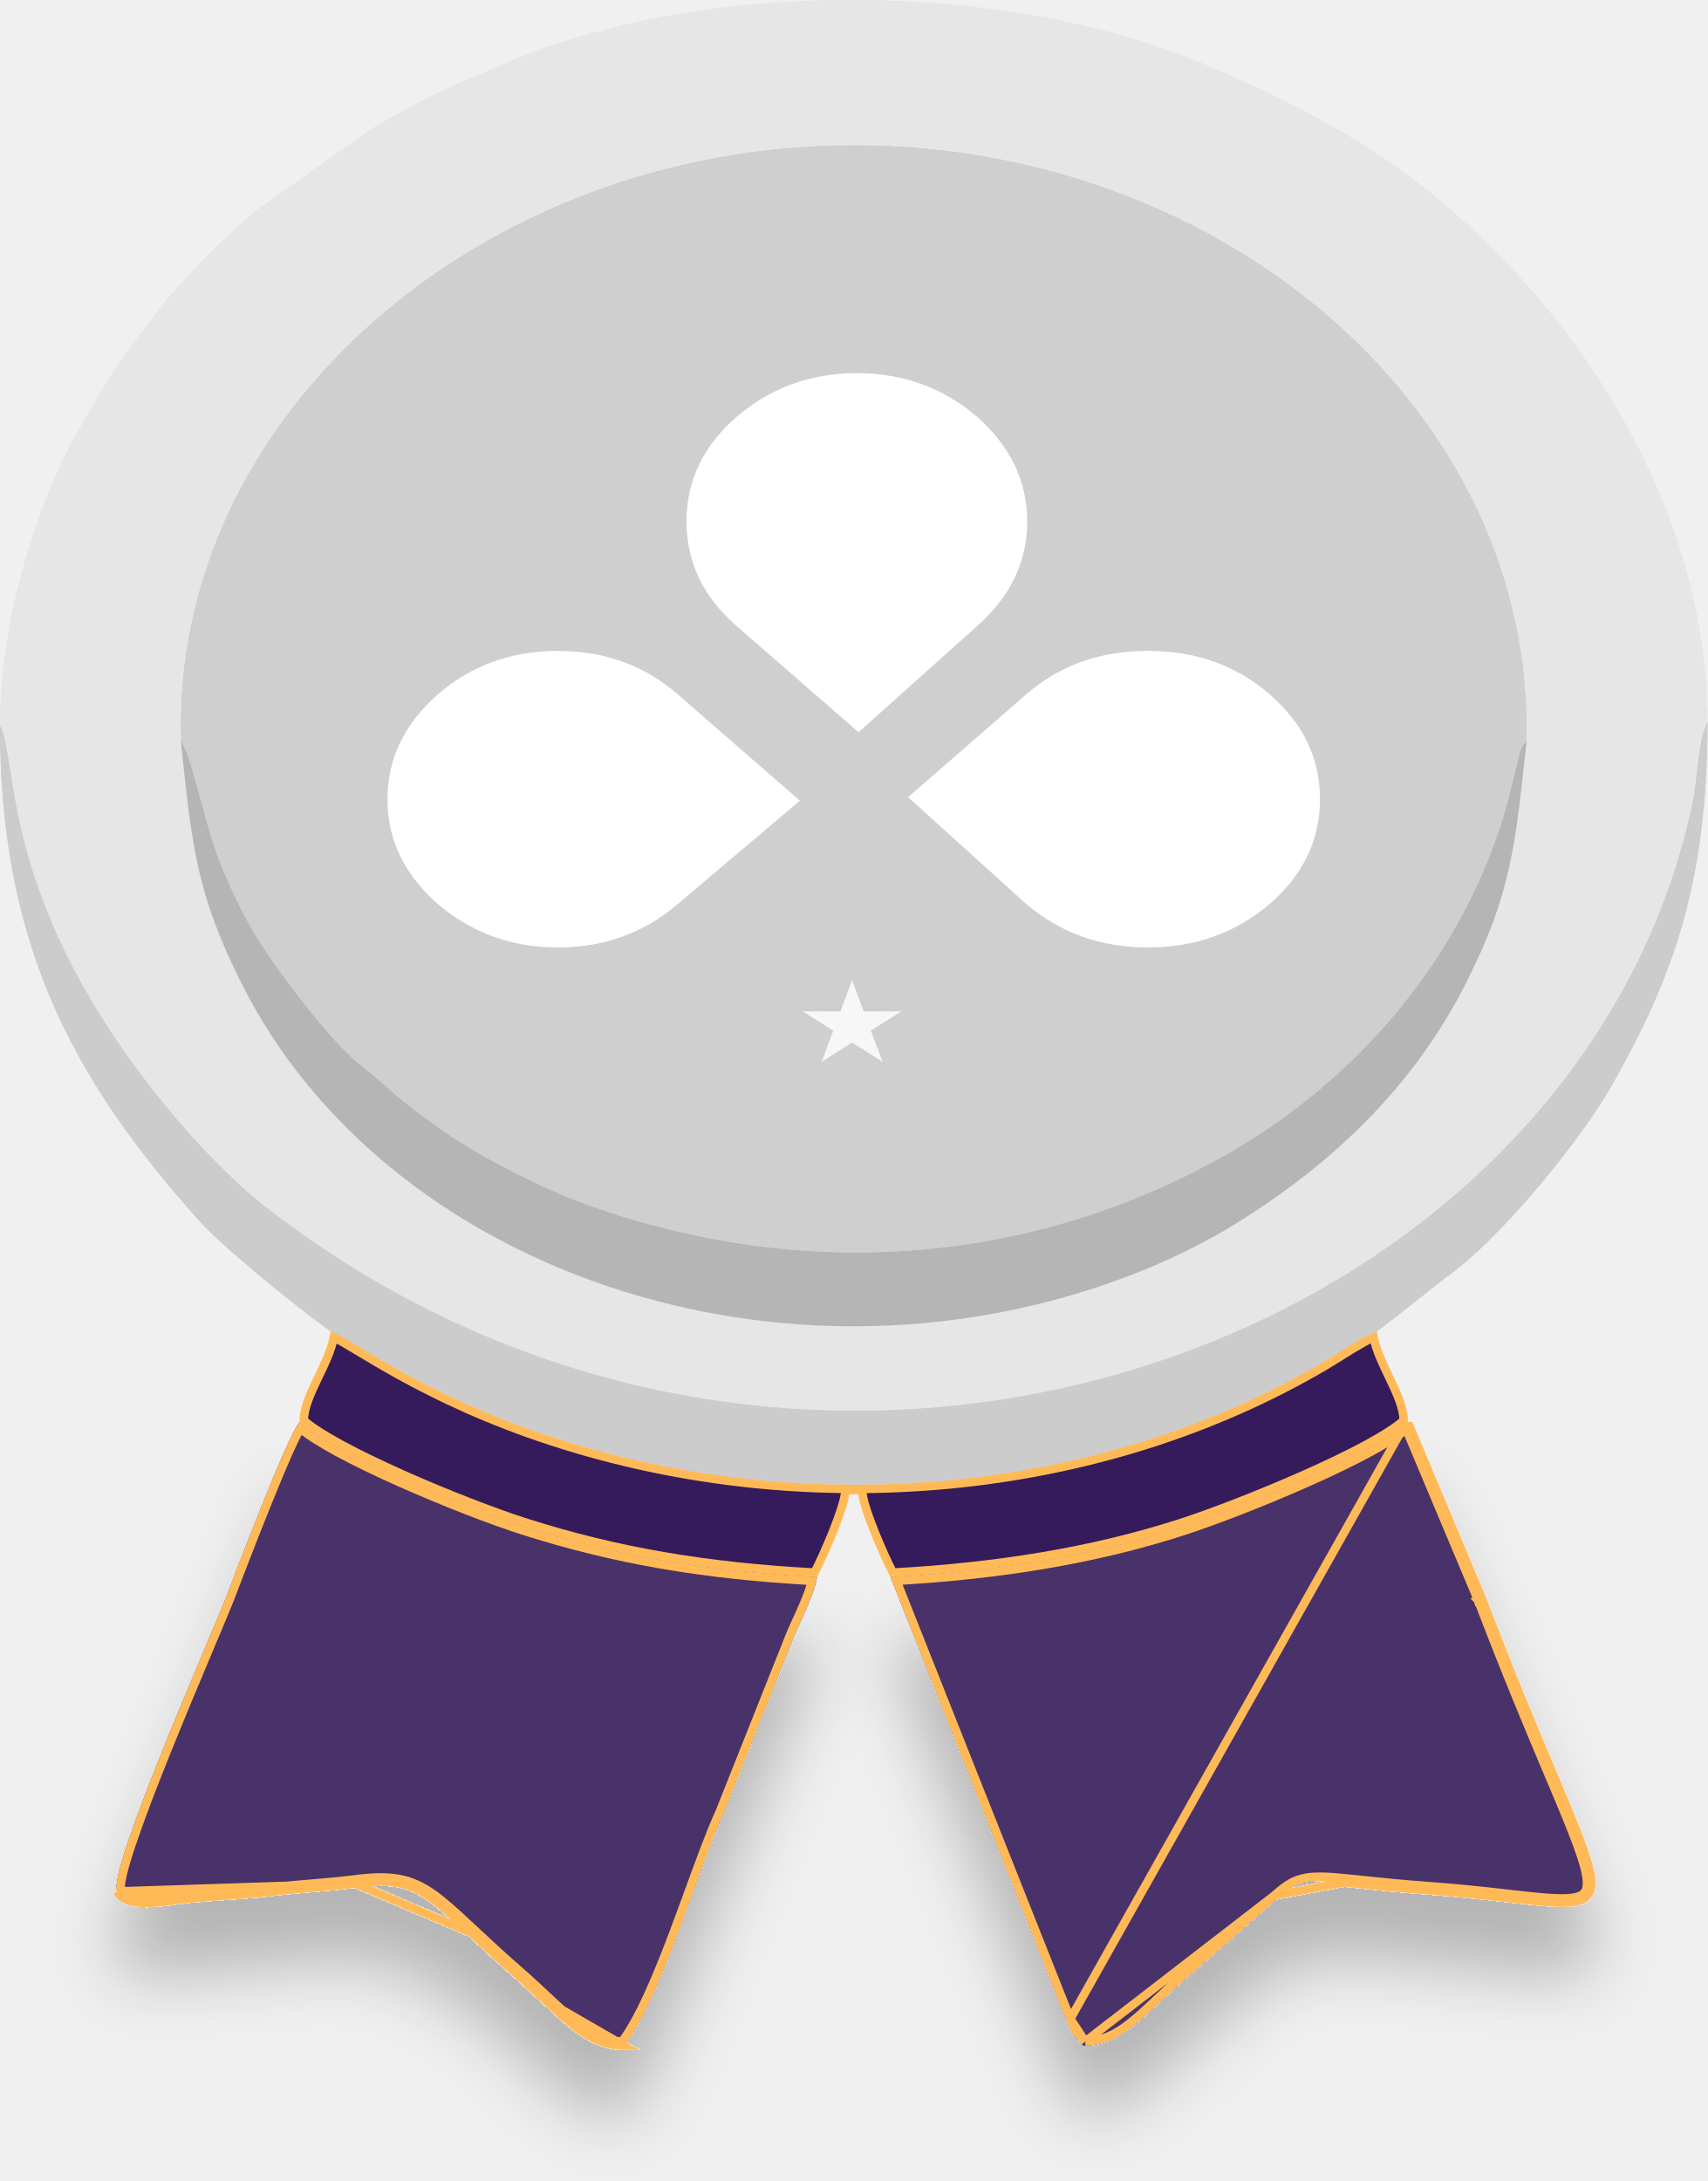
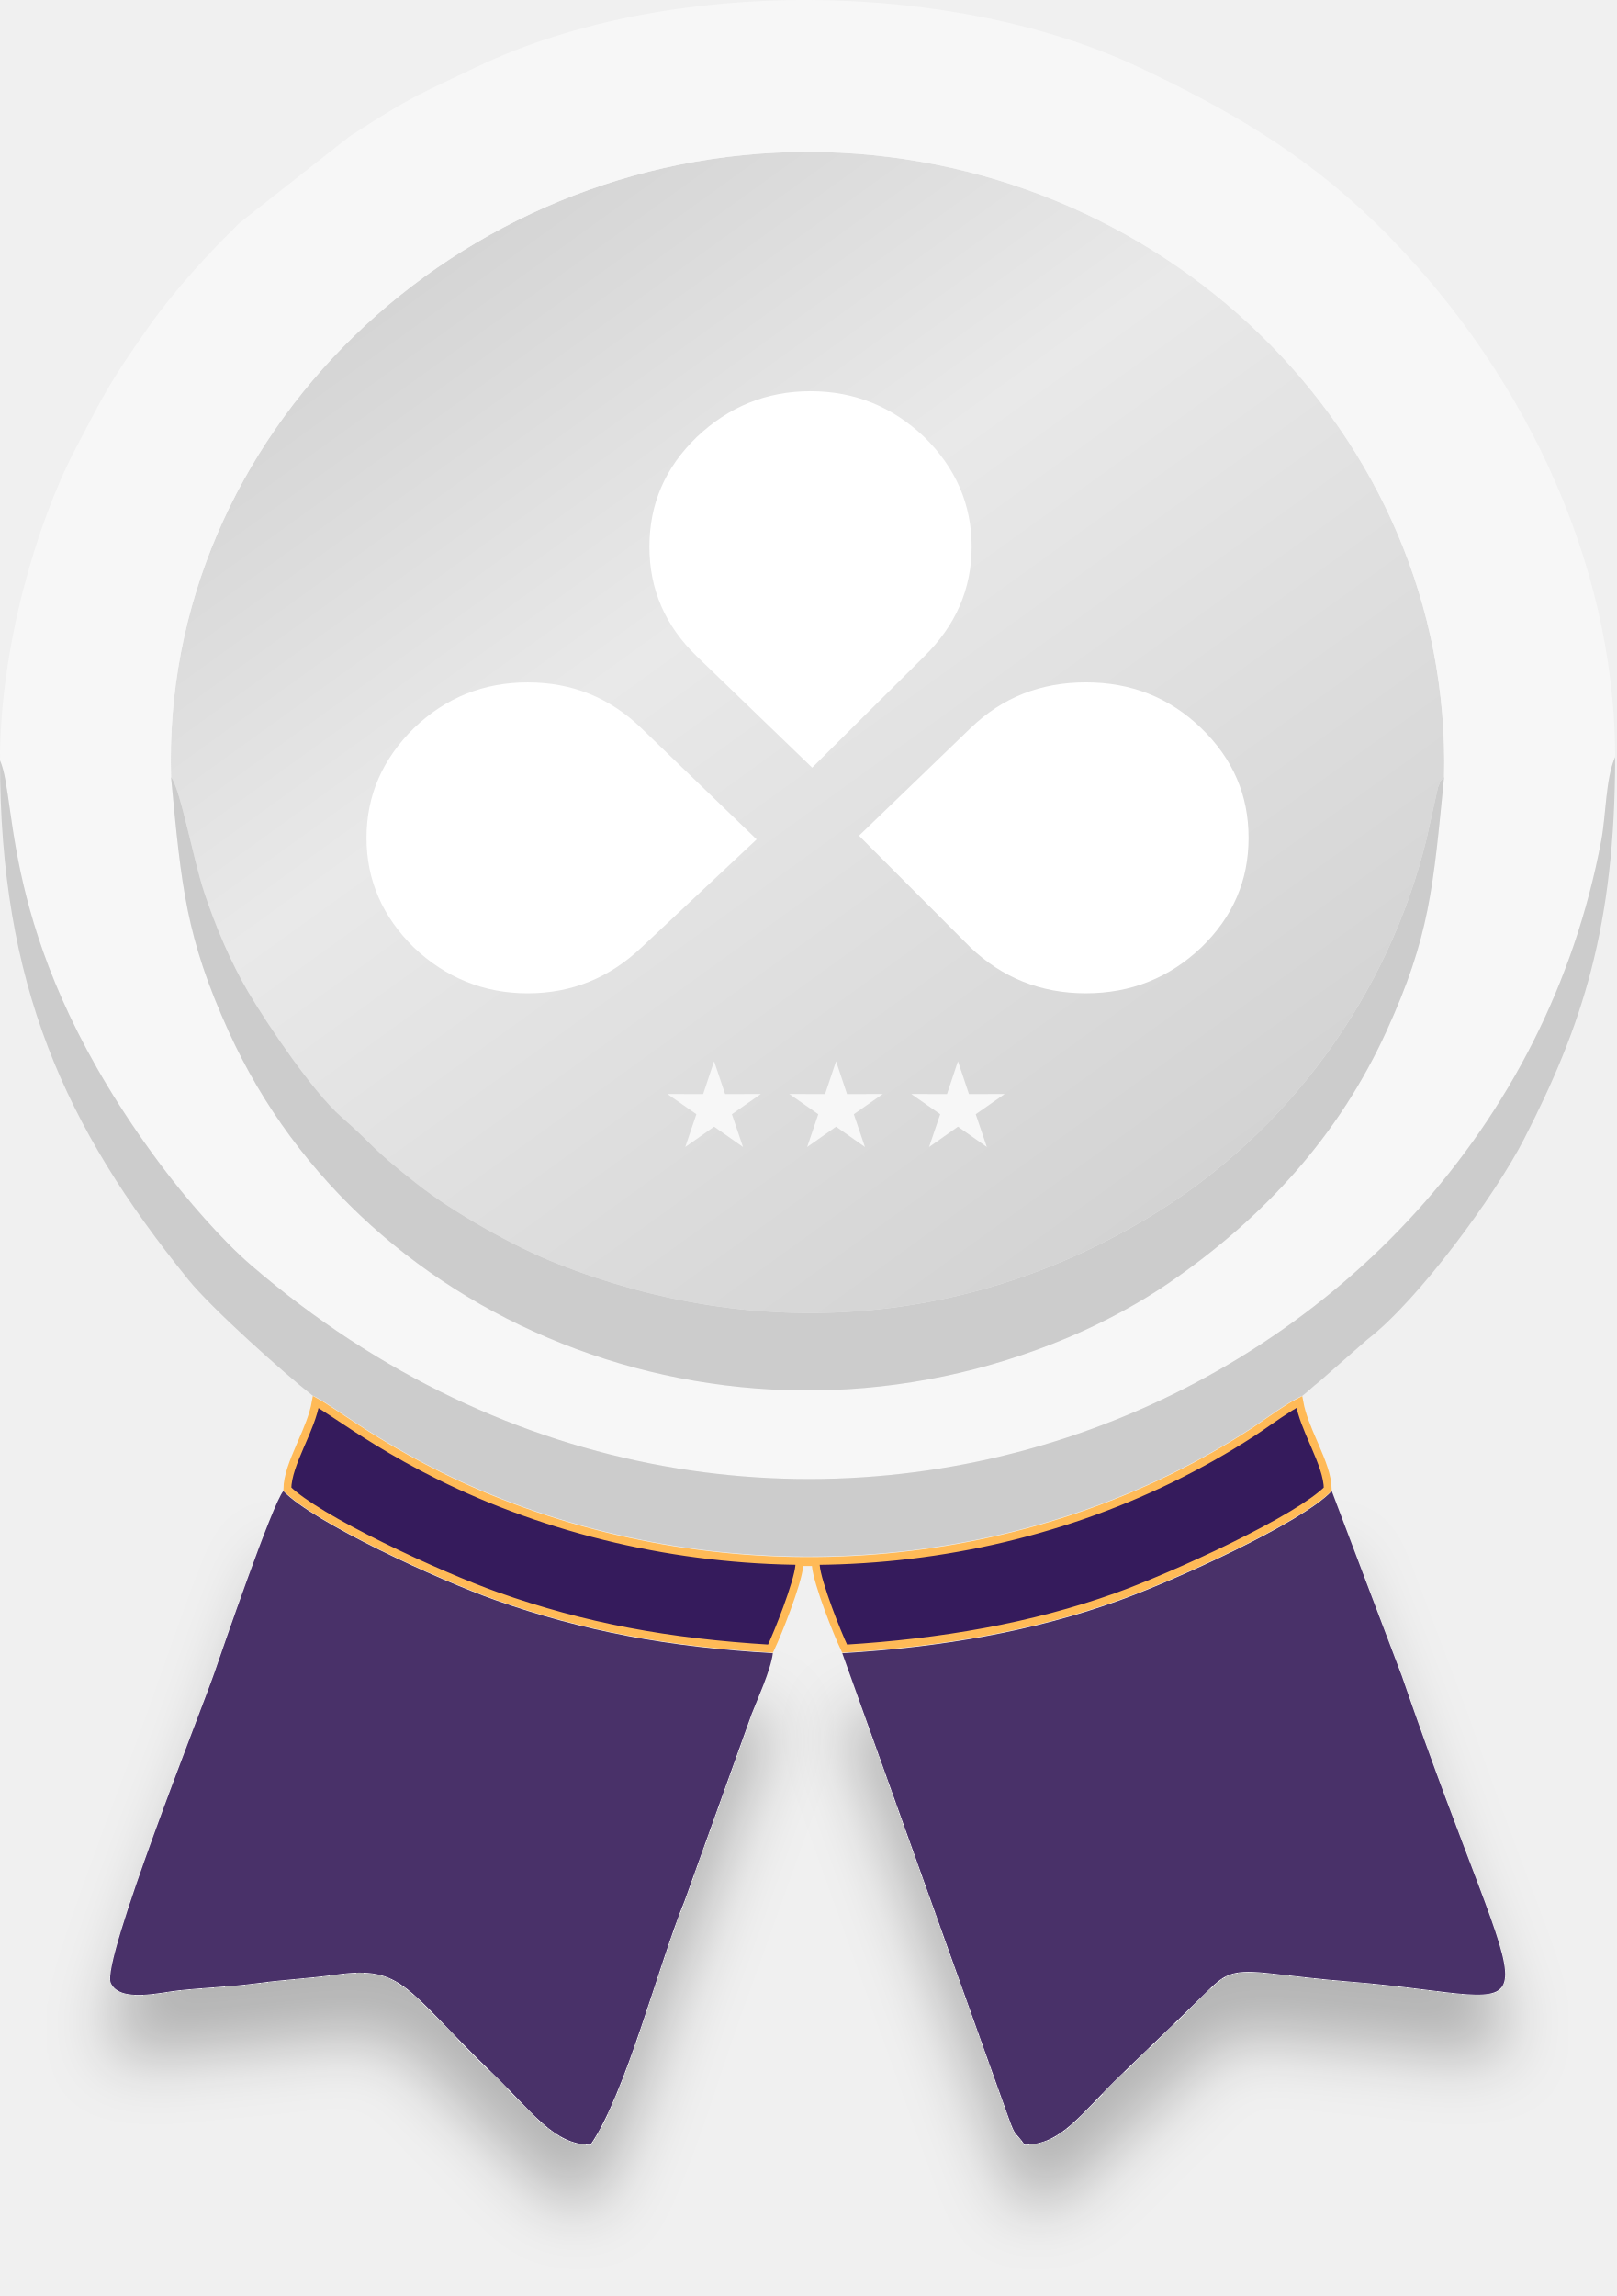
- <svg xmlns="http://www.w3.org/2000/svg" width="101" height="129" viewBox="0 0 101 129" fill="none">
-   <path fill-rule="evenodd" clip-rule="evenodd" d="M10.698 43.851C11.252 44.412 12.088 48.487 12.762 50.323C13.472 52.256 14.439 54.308 15.52 55.962C16.768 57.87 19.593 61.621 21.306 62.979C23.635 64.828 22.997 64.607 26.118 66.821C28.338 68.395 32.077 70.309 34.833 71.29C47.406 75.77 60.642 74.835 72.015 68.581C80.573 63.879 86.813 56.125 89.195 47.375L89.918 44.434C90.158 43.93 89.976 44.176 90.305 43.843C90.817 24.37 72.483 8.575 50.5 8.573C28.62 8.571 10.057 24.483 10.698 43.851Z" fill="#CFCFCF" />
-   <path fill-rule="evenodd" clip-rule="evenodd" d="M4.705 25.346C6.607 22.062 6.88 21.541 9.283 18.458C10.873 16.415 13.018 14.304 15 12.563L21.882 7.681C25.815 5.413 25.664 5.558 29.861 3.755C41.865 -1.4 59.64 -1.102 71.134 3.759C76.691 6.108 81.527 8.635 86 12.563C94.856 20.338 101 31.387 101 42.712C100.402 43.938 100.439 45.96 100.128 47.445C93.346 79.792 47.819 96.306 15.711 71.389C13.887 69.974 11.632 67.632 10.03 65.696C-0.089 53.46 1.146 45.233 0 42.902C0 36.598 2.242 29.601 4.705 25.346ZM14.303 58.201C22.792 75.1 46.24 83.311 66.854 75.437C69.088 74.583 71.301 73.495 73.112 72.371C79.08 68.67 83.722 64.057 86.692 58.195C89.419 52.813 89.62 50.071 90.305 43.843C90.816 24.37 72.482 8.575 50.5 8.573C28.62 8.571 10.057 24.483 10.697 43.851C11.347 50.063 11.63 52.879 14.303 58.201Z" fill="#E6E6E6" />
-   <g filter="url(#filter0_d_2061_7676)">
-     <path fill-rule="evenodd" clip-rule="evenodd" d="M48.329 93.271C41.847 92.926 36.532 92.055 30.951 90.269C27.439 89.146 19.613 85.906 17.72 84.124C17.053 84.793 13.847 93.225 13.407 94.379C12.586 96.525 6.329 110.658 6.927 111.872C7.488 113.009 10.07 112.397 11.178 112.295C12.989 112.124 14.343 112.101 16.136 111.884C17.909 111.669 19.277 111.628 21.019 111.406C25.219 110.869 25.35 112.223 30.749 116.923C33.254 119.104 34.617 121 36.924 121C39.117 118.149 41.191 110.801 42.819 107.221L47.01 96.687C47.355 95.884 48.2 94.224 48.329 93.271Z" fill="#493169" />
-     <path d="M21.019 111.406C20.117 111.521 19.316 111.587 18.506 111.655C17.752 111.717 16.991 111.78 16.136 111.884M21.019 111.406L6.927 111.872M21.019 111.406C24.31 110.985 25.103 111.725 27.889 114.327M21.019 111.406L27.889 114.327M16.136 111.884L16.106 111.636C16.966 111.532 17.731 111.468 18.485 111.406L18.569 111.399C19.35 111.334 20.122 111.268 20.987 111.158L20.987 111.158C22.048 111.022 22.873 111.003 23.597 111.134C24.326 111.267 24.938 111.55 25.577 111.995C26.21 112.437 26.877 113.042 27.712 113.82C27.825 113.925 27.94 114.033 28.06 114.144C28.829 114.863 29.748 115.72 30.913 116.734C31.47 117.219 31.971 117.69 32.434 118.126C32.496 118.184 32.557 118.241 32.617 118.298C33.134 118.783 33.604 119.217 34.066 119.583C34.951 120.284 35.783 120.716 36.801 120.748C37.845 119.339 38.874 116.882 39.849 114.296C40.154 113.488 40.453 112.667 40.746 111.867C41.402 110.068 42.023 108.368 42.589 107.123L46.778 96.595L46.78 96.589L46.78 96.589C46.856 96.412 46.955 96.195 47.064 95.957C47.081 95.92 47.099 95.882 47.116 95.844C47.245 95.561 47.386 95.251 47.52 94.937C47.74 94.421 47.933 93.913 48.03 93.505C41.66 93.149 36.398 92.275 30.875 90.507C29.108 89.942 26.265 88.848 23.627 87.672C22.307 87.084 21.035 86.474 19.973 85.898C19.055 85.4 18.278 84.92 17.763 84.495C17.711 84.582 17.651 84.692 17.584 84.824C17.434 85.115 17.255 85.498 17.055 85.948C16.656 86.846 16.18 87.996 15.71 89.163C14.817 91.383 13.949 93.658 13.677 94.371C13.664 94.408 13.651 94.44 13.64 94.468L13.64 94.468C13.464 94.929 13.034 95.949 12.476 97.275C11.736 99.031 10.77 101.325 9.867 103.568C9.071 105.544 8.321 107.486 7.809 109.008C7.552 109.77 7.356 110.421 7.244 110.916C7.187 111.163 7.153 111.365 7.141 111.519C7.135 111.595 7.136 111.655 7.14 111.699C7.144 111.744 7.151 111.761 7.151 111.762L7.151 111.762L6.927 111.872M16.136 111.884L16.106 111.636C15.059 111.762 14.175 111.822 13.256 111.884C12.598 111.928 11.922 111.973 11.155 112.046M16.136 111.884C15.088 112.011 14.189 112.071 13.261 112.134C12.602 112.178 11.929 112.224 11.178 112.295M6.927 111.872L7.151 111.762C7.25 111.962 7.444 112.104 7.743 112.193C8.045 112.283 8.424 112.31 8.84 112.298C9.254 112.287 9.688 112.238 10.092 112.184C10.215 112.168 10.336 112.151 10.454 112.134C10.716 112.098 10.959 112.064 11.155 112.046M6.927 111.872C7.391 112.814 9.244 112.556 10.496 112.381C10.755 112.345 10.988 112.312 11.178 112.295M11.155 112.046L11.178 112.295M11.155 112.046C11.155 112.046 11.155 112.046 11.155 112.046L11.178 112.295M27.889 114.327C28.659 115.045 29.58 115.906 30.749 116.923M27.889 114.327L30.749 116.923M30.749 116.923C31.302 117.404 31.799 117.872 32.263 118.308M30.749 116.923L32.263 118.308M32.263 118.308C33.901 119.848 35.126 121 36.924 121L32.263 118.308Z" stroke="#FFBA57" stroke-width="0.5" />
+ <svg xmlns="http://www.w3.org/2000/svg" width="119" height="169" viewBox="0 0 119 169" fill="none">
+   <g clip-path="url(#clip0_5105_5969)">
+     <path fill-rule="evenodd" clip-rule="evenodd" d="M12.594 57.21C13.246 57.943 14.231 63.258 15.024 65.654C15.86 68.175 16.999 70.853 18.272 73.011C19.741 75.5 23.067 80.394 25.083 82.165C27.825 84.578 27.074 84.29 30.748 87.178C33.361 89.232 37.764 91.728 41.008 93.009C55.81 98.853 71.392 97.633 84.782 89.475C94.857 83.34 102.203 73.223 105.007 61.808L105.858 57.97C106.141 57.313 105.927 57.634 106.314 57.2C106.916 31.795 85.332 11.188 59.453 11.185C33.694 11.182 11.84 31.941 12.594 57.21Z" fill="url(#paint0_linear_5105_5969)" />
+     <path fill-rule="evenodd" clip-rule="evenodd" d="M5.539 33.068C7.778 28.783 8.1 28.103 10.928 24.081C12.801 21.415 15.325 18.661 17.659 16.39L25.761 10.02C30.392 7.062 30.213 7.251 35.155 4.899C49.286 -1.827 70.213 -1.438 83.745 4.904C90.287 7.969 95.98 11.266 101.246 16.39C111.672 26.534 118.905 40.949 118.905 55.724C118.201 57.324 118.245 59.961 117.879 61.899C109.894 104.101 56.297 125.645 18.497 93.138C16.349 91.291 13.694 88.237 11.808 85.71C-0.105 69.747 1.349 59.014 -8.1206e-07 55.972C-6.92741e-07 47.748 2.64 38.619 5.539 33.068ZM16.839 75.932C26.832 97.979 54.438 108.692 78.706 98.419C81.335 97.305 83.941 95.885 86.073 94.419C93.099 89.591 98.565 83.572 102.061 75.924C105.272 68.903 105.507 65.325 106.314 57.2C106.916 31.795 85.332 11.188 59.453 11.185C33.694 11.183 11.84 31.941 12.594 57.21C13.359 65.315 13.691 68.989 16.839 75.932Z" fill="#F7F7F7" />
+     <g filter="url(#filter0_d_5105_5969)">
+       <path fill-rule="evenodd" clip-rule="evenodd" d="M56.897 121.686C49.265 121.236 43.009 120.099 36.438 117.769C32.303 116.304 23.09 112.077 20.861 109.752C20.076 110.624 16.302 121.625 15.784 123.131C14.817 125.93 7.45 144.369 8.155 145.953C8.815 147.437 11.855 146.638 13.159 146.505C15.291 146.282 16.886 146.252 18.997 145.969C21.084 145.688 22.695 145.635 24.745 145.345C29.689 144.645 29.844 146.411 36.2 152.543C39.149 155.388 40.754 157.862 43.47 157.862C46.052 154.143 48.493 144.556 50.41 139.885L55.344 126.143C55.749 125.094 56.745 122.929 56.897 121.686Z" fill="#493169" />
+     </g>
+     <g filter="url(#filter1_d_5105_5969)">
+       <path fill-rule="evenodd" clip-rule="evenodd" d="M62.008 121.686L74.264 155.906C74.799 157.394 74.71 156.818 75.435 157.862C78.143 157.862 79.565 155.572 82.548 152.697C84.755 150.568 86.751 148.67 88.93 146.519C90.255 145.214 90.836 144.951 93.605 145.262C95.44 145.467 97.268 145.694 99.379 145.861C115.168 147.124 112.78 151.191 103.202 123.361L98.043 109.752C95.859 112.082 86.421 116.372 82.249 117.86C76.001 120.094 69.221 121.261 62.008 121.686Z" fill="#493169" />
+     </g>
+     <path fill-rule="evenodd" clip-rule="evenodd" d="M-1.52624e-05 55.971C-1.55011e-05 72.424 4.751 82.938 13.877 94.206C15.572 96.298 20.877 101.061 23.014 102.726C24.507 103.302 29.436 107.671 38.691 110.975C56.328 117.277 76.509 115.263 92.073 105.152C93.118 104.472 94.925 103.105 95.891 102.734C96.43 102.307 96.614 102.087 97.13 101.69L100.644 98.61C104.434 95.71 110.101 87.928 112.196 83.852C116.475 75.525 118.905 68.2 118.905 55.724C118.201 57.323 118.245 59.961 117.879 61.899C109.894 104.101 56.297 125.645 18.497 93.138C16.349 91.291 13.694 88.236 11.808 85.71C-0.105 69.746 1.349 59.013 -1.52624e-05 55.971Z" fill="#CCCCCC" />
+     <path d="M36.528 117.459C34.473 116.731 31.146 115.313 28.055 113.786C26.509 113.023 25.027 112.234 23.794 111.494C22.623 110.79 21.698 110.141 21.154 109.608C21.167 108.657 21.596 107.595 22.098 106.433C22.132 106.354 22.167 106.275 22.201 106.195C22.623 105.224 23.07 104.196 23.247 103.194C23.582 103.377 24.04 103.675 24.64 104.074C24.727 104.131 24.817 104.191 24.909 104.252C25.682 104.766 26.643 105.406 27.799 106.114C30.387 107.698 33.95 109.626 38.6 111.286C56.312 117.617 76.58 115.595 92.221 105.434C92.513 105.244 92.871 104.996 93.25 104.733C93.549 104.526 93.861 104.31 94.164 104.106C94.713 103.737 95.239 103.403 95.656 103.192C95.834 104.191 96.28 105.219 96.702 106.189C96.737 106.271 96.773 106.353 96.808 106.434C97.31 107.596 97.738 108.66 97.75 109.61C97.217 110.143 96.288 110.796 95.101 111.507C93.853 112.254 92.345 113.052 90.772 113.824C87.626 115.371 84.233 116.811 82.159 117.55C75.995 119.754 69.304 120.917 62.18 121.349C61.869 120.688 61.395 119.543 60.971 118.388C60.739 117.754 60.524 117.123 60.361 116.572C60.195 116.013 60.09 115.56 60.065 115.273L60.039 114.978H59.772H59.133H58.865L58.84 115.273C58.815 115.56 58.71 116.013 58.544 116.572C58.38 117.123 58.166 117.754 57.933 118.388C57.51 119.543 57.036 120.688 56.725 121.349C49.199 120.893 43.016 119.76 36.528 117.459Z" fill="#351B5C" stroke="#FFBA57" stroke-width="0.577" />
+     <path fill-rule="evenodd" clip-rule="evenodd" d="M106.314 57.199C105.926 57.634 106.141 57.313 105.858 57.97L105.007 61.808C102.202 73.223 94.856 83.34 84.782 89.474C71.391 97.632 55.809 98.853 41.008 93.009C37.763 91.728 33.364 89.231 30.747 87.177C27.073 84.29 27.825 84.578 25.083 82.165C23.066 80.393 19.741 75.499 18.271 73.011C16.998 70.853 15.859 68.175 15.024 65.653C14.23 63.258 13.246 57.942 12.594 57.209C13.358 65.315 13.691 68.988 16.839 75.931C26.832 97.979 54.437 108.691 78.706 98.418C81.335 97.304 83.941 95.884 86.073 94.419C93.099 89.59 98.565 83.572 102.061 75.924C105.271 68.903 105.507 65.325 106.314 57.199Z" fill="#CCCCCC" />
+     <path d="M71.452 53.594C73.791 51.335 76.609 50.226 79.94 50.226C83.274 50.226 86.089 51.335 88.43 53.594C90.771 55.852 91.921 58.531 91.921 61.669C91.921 64.807 90.771 67.487 88.43 69.744C86.089 71.965 83.274 73.112 79.94 73.112C76.609 73.112 73.791 71.965 71.452 69.744L63.24 61.514L71.452 53.594ZM51.3 48.313C48.962 46.054 47.809 43.376 47.809 40.238C47.809 37.1 48.962 34.419 51.3 32.163C53.642 29.942 56.417 28.795 59.67 28.795C62.923 28.795 65.701 29.942 68.043 32.163C70.342 34.419 71.533 37.1 71.533 40.238C71.533 43.376 70.342 46.054 68.043 48.313L59.791 56.502L51.3 48.313ZM47.215 69.746C44.874 71.967 42.098 73.114 38.843 73.114C35.632 73.114 32.814 71.967 30.473 69.746C28.174 67.49 26.982 64.809 26.982 61.671C26.982 58.533 28.174 55.855 30.473 53.596C32.814 51.337 35.632 50.228 38.843 50.228C42.098 50.228 44.874 51.337 47.215 53.596L55.703 61.785L47.215 69.746Z" fill="white" />
+     <path d="M70.525 78.114L71.334 80.53L73.966 80.525L71.834 82.013L72.651 84.426L70.525 82.93L68.398 84.426L69.218 82.013L67.087 80.525L69.718 80.53L70.525 78.114Z" fill="#F7F7F7" />
+     <path d="M61.551 78.114L62.358 80.53L64.989 80.525L62.858 82.013L63.677 84.426L61.551 82.93L59.424 84.426L60.241 82.013L58.11 80.525L60.742 80.53L61.551 78.114Z" fill="#F7F7F7" />
+     <path d="M52.573 78.114L53.382 80.53L56.014 80.525L53.882 82.013L54.699 84.426L52.573 82.93L50.449 84.426L51.266 82.013L49.134 80.525L51.766 80.53L52.573 78.114Z" fill="#F7F7F7" />
  </g>
-   <g filter="url(#filter1_d_2061_7676)">
-     <path fill-rule="evenodd" clip-rule="evenodd" d="M52.671 93.271L63.081 119.501C63.535 120.641 63.46 120.2 64.076 121C66.376 121 67.584 119.245 70.117 117.041C71.993 115.409 73.688 113.954 75.538 112.306C76.664 111.305 77.158 111.104 79.509 111.342C81.069 111.499 82.621 111.673 84.414 111.801C97.826 112.769 95.797 115.887 87.662 94.555L83.28 84.124C81.424 85.91 73.407 89.198 69.864 90.339C64.556 92.051 58.797 92.946 52.671 93.271Z" fill="#493169" />
-     <path d="M75.372 112.119L75.372 112.119C75.94 111.615 76.382 111.279 77.001 111.117C77.607 110.959 78.359 110.974 79.534 111.093M75.372 112.119L79.509 111.342M75.372 112.119C74.026 113.318 72.763 114.414 71.451 115.552C70.961 115.977 70.464 116.408 69.953 116.853C69.385 117.347 68.883 117.819 68.424 118.25C68.368 118.303 68.312 118.355 68.257 118.407C67.751 118.882 67.298 119.301 66.854 119.65C66.007 120.318 65.212 120.719 64.196 120.748M75.372 112.119L64.196 120.748M79.534 111.093L79.509 111.342M79.534 111.093C79.534 111.093 79.534 111.093 79.534 111.093L79.509 111.342M79.534 111.093C79.852 111.125 80.168 111.158 80.487 111.19C81.735 111.319 83.007 111.45 84.432 111.551L84.432 111.551C86.114 111.673 87.553 111.828 88.766 111.964C88.92 111.982 89.071 111.999 89.218 112.015C90.228 112.129 91.061 112.224 91.739 112.265C92.523 112.312 93.055 112.285 93.394 112.16C93.556 112.1 93.662 112.022 93.732 111.928C93.803 111.834 93.853 111.705 93.869 111.519C93.902 111.133 93.788 110.561 93.508 109.72C93.231 108.888 92.804 107.828 92.242 106.482C92.037 105.993 91.816 105.467 91.577 104.902C90.504 102.357 89.095 99.014 87.43 94.648M79.509 111.342C79.826 111.374 80.141 111.406 80.459 111.439C81.708 111.567 82.985 111.699 84.414 111.801C90.227 112.22 93.139 113.044 93.911 112.106C94.92 110.879 92.271 106.642 87.662 94.555M87.43 94.648L87.431 94.652L87.662 94.555M87.43 94.648C87.429 94.647 87.429 94.645 87.428 94.644L87.662 94.555M87.43 94.648L83.184 84.541M87.662 94.555L83.383 84.37C83.322 84.426 83.255 84.483 83.184 84.541M83.184 84.541L83.082 84.301L63.314 119.408L53.031 93.502C59.044 93.16 64.708 92.265 69.941 90.577C71.723 90.003 74.621 88.893 77.306 87.702C78.649 87.107 79.942 86.49 81.018 85.908C81.913 85.425 82.672 84.958 83.184 84.541ZM64.196 120.748C64.075 120.597 63.981 120.494 63.903 120.414C63.859 120.369 63.827 120.337 63.8 120.31C63.763 120.275 63.737 120.249 63.706 120.214C63.624 120.119 63.542 119.983 63.314 119.408L64.196 120.748Z" stroke="#FFBA57" stroke-width="0.5" />
-   </g>
-   <path fill-rule="evenodd" clip-rule="evenodd" d="M0 42.902C0 55.513 4.035 63.571 11.787 72.209C13.227 73.812 17.733 77.463 19.549 78.739C20.817 79.18 25.003 82.529 32.864 85.062C47.846 89.892 64.988 88.348 78.208 80.598C79.096 80.077 80.63 79.029 81.451 78.745C81.91 78.417 82.065 78.249 82.504 77.945L85.489 75.584C88.708 73.361 93.521 67.396 95.301 64.272C98.936 57.889 101 52.275 101 42.712C100.402 43.938 100.439 45.96 100.128 47.445C93.346 79.792 47.819 96.306 15.711 71.389C13.887 69.974 11.632 67.632 10.03 65.696C-0.089 53.46 1.146 45.233 0 42.902Z" fill="#CCCCCC" />
-   <path fill-rule="evenodd" clip-rule="evenodd" d="M4.705 25.346C6.607 22.062 6.88 21.541 9.283 18.458C10.873 16.415 13.018 14.304 15 12.563L21.882 7.681C25.815 5.413 25.664 5.558 29.861 3.755C41.865 -1.4 59.64 -1.102 71.134 3.759C76.691 6.108 81.527 8.635 86 12.563C94.856 20.338 101 31.387 101 42.712C100.402 43.938 100.439 45.96 100.128 47.445C93.346 79.792 47.819 96.306 15.711 71.389C13.887 69.974 11.632 67.632 10.03 65.696C-0.089 53.46 1.146 45.233 0 42.902C0 36.598 2.242 29.601 4.705 25.346ZM14.303 58.201C22.792 75.1 46.24 83.311 66.854 75.437C69.088 74.583 71.301 73.495 73.112 72.371C79.08 68.67 83.722 64.057 86.692 58.195C89.419 52.813 89.62 50.071 90.305 43.843C90.816 24.37 72.482 8.575 50.5 8.573C28.62 8.571 10.057 24.483 10.697 43.851C11.347 50.063 11.63 52.879 14.303 58.201Z" fill="#E6E6E6" />
-   <path fill-rule="evenodd" clip-rule="evenodd" d="M0 42.902C0 55.513 4.035 63.571 11.787 72.209C13.227 73.812 17.733 77.463 19.549 78.739C20.817 79.18 25.003 82.529 32.864 85.062C47.846 89.892 64.988 88.348 78.208 80.598C79.096 80.077 80.63 79.029 81.451 78.745C81.91 78.417 82.065 78.249 82.504 77.945L85.489 75.584C88.708 73.361 93.521 67.396 95.301 64.272C98.936 57.889 101 52.275 101 42.712C100.402 43.938 100.439 45.96 100.128 47.445C93.346 79.792 47.819 96.306 15.711 71.389C13.887 69.974 11.632 67.632 10.03 65.696C-0.089 53.46 1.146 45.233 0 42.902Z" fill="#CCCCCC" />
-   <path d="M31.027 90.031L31.027 90.031C29.282 89.473 26.456 88.386 23.83 87.216C22.517 86.63 21.258 86.026 20.211 85.459C19.216 84.919 18.43 84.422 17.969 84.013C17.98 83.285 18.344 82.47 18.77 81.58C18.799 81.519 18.829 81.458 18.858 81.397C19.216 80.653 19.596 79.865 19.747 79.097C20.031 79.237 20.42 79.466 20.93 79.771C21.004 79.815 21.08 79.861 21.158 79.908C21.815 80.302 22.631 80.792 23.613 81.335C25.811 82.55 28.838 84.027 32.788 85.3C47.832 90.152 65.049 88.602 78.334 80.814L78.334 80.814C78.582 80.668 78.886 80.478 79.208 80.277C79.462 80.118 79.727 79.953 79.984 79.796C80.451 79.513 80.897 79.257 81.252 79.095C81.403 79.861 81.782 80.649 82.14 81.393C82.17 81.456 82.2 81.518 82.23 81.58C82.657 82.471 83.02 83.287 83.031 84.015C82.578 84.423 81.788 84.924 80.78 85.469C79.72 86.041 78.44 86.653 77.104 87.245C74.431 88.43 71.549 89.534 69.787 90.101L69.787 90.101C64.551 91.79 58.868 92.681 52.817 93.013C52.552 92.506 52.15 91.628 51.79 90.743C51.593 90.257 51.41 89.774 51.272 89.351C51.131 88.923 51.041 88.575 51.02 88.355L50.998 88.129H50.771H50.228H50.001L49.98 88.355C49.959 88.575 49.869 88.923 49.728 89.351C49.589 89.774 49.407 90.257 49.21 90.743C48.85 91.628 48.447 92.506 48.183 93.013C41.79 92.663 36.539 91.794 31.027 90.031Z" fill="#351B5C" stroke="#FFBA57" stroke-width="0.5" />
-   <path fill-rule="evenodd" clip-rule="evenodd" d="M90.305 43.843C89.975 44.176 90.158 43.93 89.917 44.433L89.195 47.375C86.812 56.125 80.572 63.879 72.015 68.581C60.641 74.834 47.406 75.77 34.833 71.29C32.077 70.309 28.34 68.395 26.117 66.821C22.996 64.607 23.635 64.828 21.306 62.978C19.593 61.621 16.768 57.87 15.52 55.962C14.439 54.308 13.471 52.255 12.762 50.323C12.088 48.487 11.251 44.412 10.697 43.85C11.347 50.063 11.629 52.879 14.303 58.201C22.792 75.1 46.24 83.311 66.854 75.437C69.088 74.583 71.301 73.494 73.112 72.371C79.08 68.67 83.722 64.057 86.692 58.195C89.419 52.813 89.619 50.071 90.305 43.843Z" fill="#B5B5B5" />
-   <path d="M60.693 41.079C62.679 39.348 65.073 38.498 67.902 38.498C70.734 38.498 73.125 39.348 75.114 41.079C77.103 42.81 78.079 44.863 78.079 47.269C78.079 49.674 77.103 51.729 75.114 53.458C73.125 55.16 70.734 56.039 67.902 56.039C65.073 56.039 62.679 55.16 60.693 53.458L53.717 47.151L60.693 41.079ZM43.575 37.032C41.589 35.3 40.61 33.248 40.61 30.842C40.61 28.437 41.589 26.382 43.575 24.653C45.564 22.951 47.922 22.071 50.685 22.071C53.448 22.071 55.808 22.951 57.797 24.653C59.75 26.382 60.762 28.437 60.762 30.842C60.762 33.248 59.75 35.3 57.797 37.032L50.787 43.308L43.575 37.032ZM40.105 53.46C38.117 55.162 35.759 56.041 32.994 56.041C30.266 56.041 27.873 55.162 25.884 53.46C23.931 51.731 22.919 49.676 22.919 47.27C22.919 44.865 23.931 42.812 25.884 41.081C27.873 39.35 30.266 38.5 32.994 38.5C35.759 38.5 38.117 39.35 40.105 41.081L47.315 47.358L40.105 53.46Z" fill="white" />
-   <path d="M50.402 57.971L51.09 59.822L53.323 59.818L51.512 60.959L52.209 62.808L50.402 61.662L48.596 62.808L49.292 60.959L47.481 59.818L49.715 59.822L50.402 57.971Z" fill="#F7F7F7" />
  <defs>
-     <filter id="filter0_d_2061_7676" x="2.887" y="84.124" width="49.442" height="44.875" filterUnits="userSpaceOnUse" color-interpolation-filters="sRGB">
+     <filter id="filter0_d_5105_5969" x="3.49" y="109.752" width="58.024" height="57.345" filterUnits="userSpaceOnUse" color-interpolation-filters="sRGB">
      <feFlood flood-opacity="0" result="BackgroundImageFix" />
      <feColorMatrix in="SourceAlpha" type="matrix" values="0 0 0 0 0 0 0 0 0 0 0 0 0 0 0 0 0 0 127 0" result="hardAlpha" />
-       <feOffset dy="4" />
-       <feGaussianBlur stdDeviation="2" />
+       <feOffset dy="4.618" />
+       <feGaussianBlur stdDeviation="2.309" />
      <feComposite in2="hardAlpha" operator="out" />
      <feColorMatrix type="matrix" values="0 0 0 0 0 0 0 0 0 0 0 0 0 0 0 0 0 0 0.25 0" />
-       <feBlend mode="normal" in2="BackgroundImageFix" result="effect1_dropShadow_2061_7676" />
-       <feBlend mode="normal" in="SourceGraphic" in2="effect1_dropShadow_2061_7676" result="shape" />
+       <feBlend mode="normal" in2="BackgroundImageFix" result="effect1_dropShadow_5105_5969" />
+       <feBlend mode="normal" in="SourceGraphic" in2="effect1_dropShadow_5105_5969" result="shape" />
    </filter>
-     <filter id="filter1_d_2061_7676" x="48.671" y="84.124" width="49.453" height="44.875" filterUnits="userSpaceOnUse" color-interpolation-filters="sRGB">
+     <filter id="filter1_d_5105_5969" x="57.391" y="109.752" width="58.038" height="57.345" filterUnits="userSpaceOnUse" color-interpolation-filters="sRGB">
      <feFlood flood-opacity="0" result="BackgroundImageFix" />
      <feColorMatrix in="SourceAlpha" type="matrix" values="0 0 0 0 0 0 0 0 0 0 0 0 0 0 0 0 0 0 127 0" result="hardAlpha" />
-       <feOffset dy="4" />
-       <feGaussianBlur stdDeviation="2" />
+       <feOffset dy="4.618" />
+       <feGaussianBlur stdDeviation="2.309" />
      <feComposite in2="hardAlpha" operator="out" />
      <feColorMatrix type="matrix" values="0 0 0 0 0 0 0 0 0 0 0 0 0 0 0 0 0 0 0.25 0" />
-       <feBlend mode="normal" in2="BackgroundImageFix" result="effect1_dropShadow_2061_7676" />
-       <feBlend mode="normal" in="SourceGraphic" in2="effect1_dropShadow_2061_7676" result="shape" />
+       <feBlend mode="normal" in2="BackgroundImageFix" result="effect1_dropShadow_5105_5969" />
+       <feBlend mode="normal" in="SourceGraphic" in2="effect1_dropShadow_5105_5969" result="shape" />
    </filter>
+     <linearGradient id="paint0_linear_5105_5969" x1="15.389" y1="20.198" x2="78.057" y2="107.082" gradientUnits="userSpaceOnUse">
+       <stop stop-color="#CFCFCF" />
+       <stop offset="0.388" stop-color="#E9E9E9" />
+       <stop offset="1" stop-color="#CFCFCF" />
+     </linearGradient>
+     <clipPath id="clip0_5105_5969">
+       <rect width="118.905" height="168.3" fill="white" />
+     </clipPath>
  </defs>
</svg>
